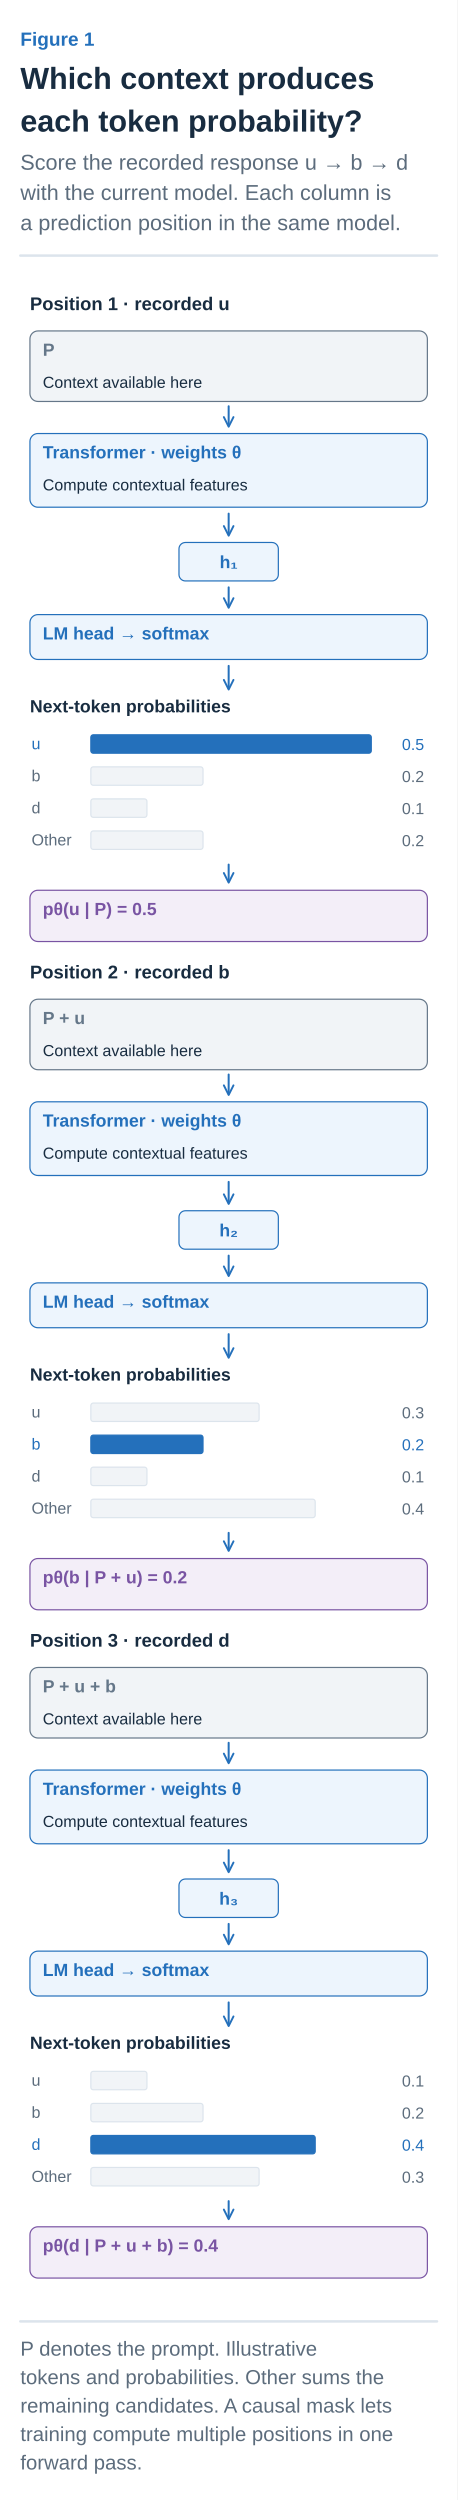
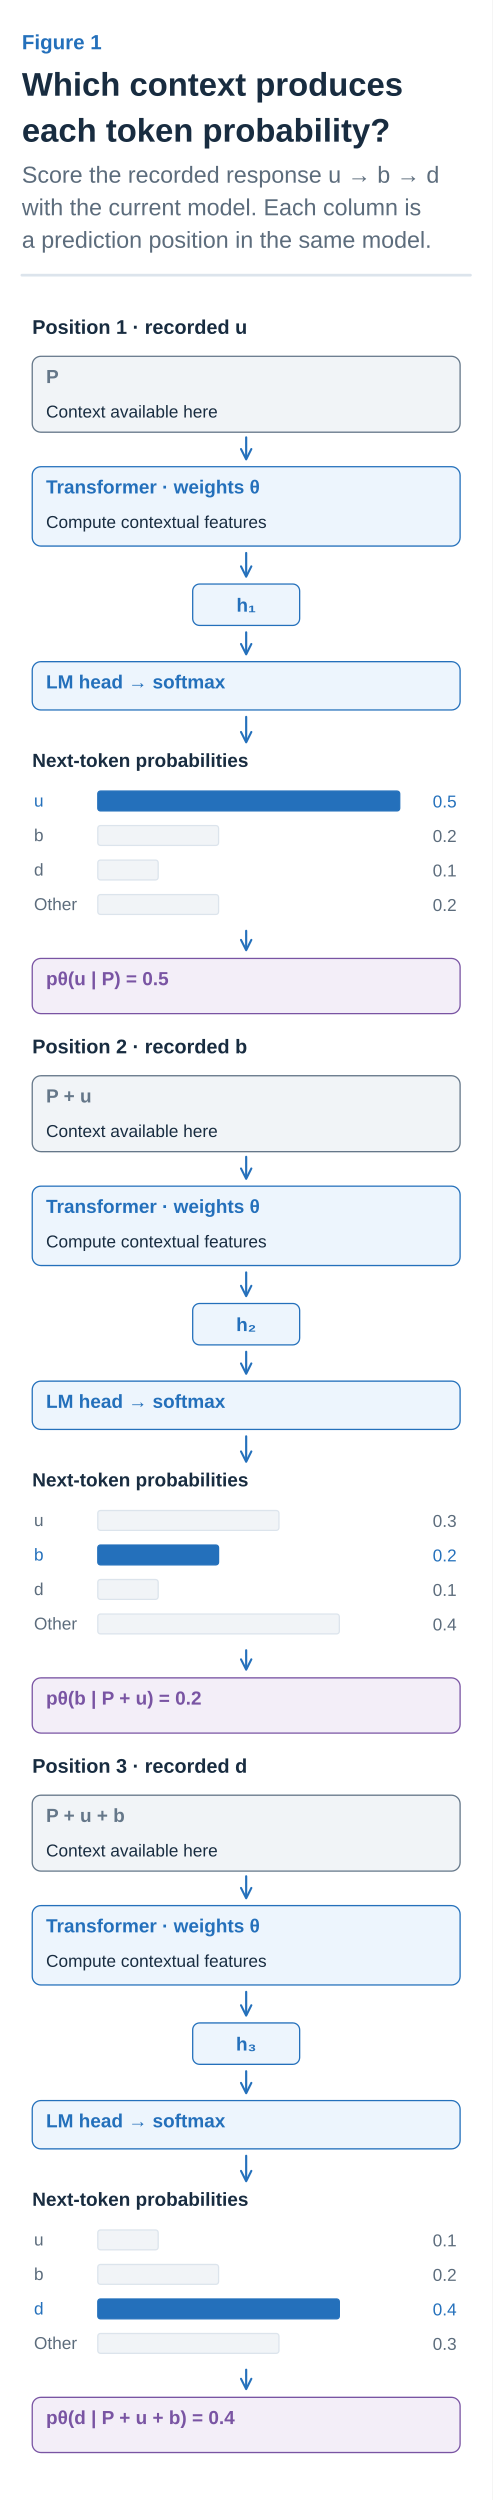
- <svg xmlns="http://www.w3.org/2000/svg" width="360" height="1968" viewBox="0 0 360 1968" role="img" aria-labelledby="title desc">
+ <svg xmlns="http://www.w3.org/2000/svg" width="360" height="1828" viewBox="0 0 360 1828" role="img" aria-labelledby="title desc">
  <defs>
    <marker id="arrow-ink" viewBox="0 0 10 10" refX="8" refY="5" markerWidth="6" markerHeight="6" orient="auto">
      <path d="M1 1 L9 5 L1 9" fill="none" stroke="#182C40" stroke-width="1.6" />
    </marker>
    <marker id="arrow-muted" viewBox="0 0 10 10" refX="8" refY="5" markerWidth="6" markerHeight="6" orient="auto">
      <path d="M1 1 L9 5 L1 9" fill="none" stroke="#5C6C7C" stroke-width="1.6" />
    </marker>
    <marker id="arrow-line" viewBox="0 0 10 10" refX="8" refY="5" markerWidth="6" markerHeight="6" orient="auto">
      <path d="M1 1 L9 5 L1 9" fill="none" stroke="#DCE4EC" stroke-width="1.6" />
    </marker>
    <marker id="arrow-paper" viewBox="0 0 10 10" refX="8" refY="5" markerWidth="6" markerHeight="6" orient="auto">
      <path d="M1 1 L9 5 L1 9" fill="none" stroke="#FFFFFF" stroke-width="1.6" />
    </marker>
    <marker id="arrow-blue" viewBox="0 0 10 10" refX="8" refY="5" markerWidth="6" markerHeight="6" orient="auto">
      <path d="M1 1 L9 5 L1 9" fill="none" stroke="#2470BB" stroke-width="1.6" />
    </marker>
    <marker id="arrow-teal" viewBox="0 0 10 10" refX="8" refY="5" markerWidth="6" markerHeight="6" orient="auto">
      <path d="M1 1 L9 5 L1 9" fill="none" stroke="#287D78" stroke-width="1.6" />
    </marker>
    <marker id="arrow-orange" viewBox="0 0 10 10" refX="8" refY="5" markerWidth="6" markerHeight="6" orient="auto">
      <path d="M1 1 L9 5 L1 9" fill="none" stroke="#B55B22" stroke-width="1.6" />
    </marker>
    <marker id="arrow-purple" viewBox="0 0 10 10" refX="8" refY="5" markerWidth="6" markerHeight="6" orient="auto">
      <path d="M1 1 L9 5 L1 9" fill="none" stroke="#7954A3" stroke-width="1.6" />
    </marker>
    <marker id="arrow-gray" viewBox="0 0 10 10" refX="8" refY="5" markerWidth="6" markerHeight="6" orient="auto">
      <path d="M1 1 L9 5 L1 9" fill="none" stroke="#657789" stroke-width="1.6" />
    </marker>
    <marker id="arrow-red" viewBox="0 0 10 10" refX="8" refY="5" markerWidth="6" markerHeight="6" orient="auto">
      <path d="M1 1 L9 5 L1 9" fill="none" stroke="#B34242" stroke-width="1.6" />
    </marker>
    <marker id="arrow-indigo" viewBox="0 0 10 10" refX="8" refY="5" markerWidth="6" markerHeight="6" orient="auto">
      <path d="M1 1 L9 5 L1 9" fill="none" stroke="#4C60A8" stroke-width="1.6" />
    </marker>
    <marker id="arrow-slate" viewBox="0 0 10 10" refX="8" refY="5" markerWidth="6" markerHeight="6" orient="auto">
      <path d="M1 1 L9 5 L1 9" fill="none" stroke="#8191A0" stroke-width="1.6" />
    </marker>
    <marker id="arrow-surface" viewBox="0 0 10 10" refX="8" refY="5" markerWidth="6" markerHeight="6" orient="auto">
      <path d="M1 1 L9 5 L1 9" fill="none" stroke="#F8FAFC" stroke-width="1.6" />
    </marker>
  </defs>
  <style>text{font-family:Arial,"Apple SD Gothic Neo","Noto Sans KR",sans-serif}text[font-family]{font-family:Menlo,Consolas,monospace}path{stroke-linecap:round;stroke-linejoin:round}</style>
  <rect width="100%" height="100%" fill="white" />
  <text x="16" y="36" fill="#2470BB" font-size="15" font-weight="600" text-anchor="start" data-max-width="328">Figure 1</text>
  <text x="16" y="70" fill="#182C40" font-size="24" font-weight="700" text-anchor="start" data-max-width="328">Which context produces</text>
  <text x="16" y="103.6" fill="#182C40" font-size="24" font-weight="700" text-anchor="start" data-max-width="328">each token probability?</text>
  <text x="16" y="133.6" fill="#5C6C7C" font-size="17" font-weight="400" text-anchor="start" data-max-width="328">Score the recorded response u → b → d</text>
  <text x="16" y="157.4" fill="#5C6C7C" font-size="17" font-weight="400" text-anchor="start" data-max-width="328">with the current model. Each column is</text>
  <text x="16" y="181.2" fill="#5C6C7C" font-size="17" font-weight="400" text-anchor="start" data-max-width="328">a prediction position in the same model.</text>
  <path d="M16,201.2 H344" stroke="#DCE4EC" stroke-width="2" />
  <g transform="translate(16 225.2) scale(0.6307692)" data-panel="1">
    <text x="12" y="30" fill="#182C40" font-size="23" font-weight="600" text-anchor="start" data-max-width="496">Position 1 · recorded u</text>
    <g data-container="true">
      <rect x="12" y="56" width="496" height="88" rx="10" fill="#F1F4F7" stroke="#657789" stroke-width="1.5" />
      <text x="28" y="87" fill="#657789" font-size="22" font-weight="600" text-anchor="start" data-max-width="464">P</text>
      <text x="28" y="127" fill="#182C40" font-size="20" font-weight="400" text-anchor="start" data-max-width="464">Context available here</text>
    </g>
    <path d="M260 150 L260 174" stroke="#2470BB" stroke-width="2.5" fill="none" marker-end="url(#arrow-blue)" />
    <g data-container="true">
      <rect x="12" y="184" width="496" height="92" rx="10" fill="#EDF5FD" stroke="#2470BB" stroke-width="1.5" />
      <text x="28" y="215" fill="#2470BB" font-size="22" font-weight="600" text-anchor="start" data-max-width="464">Transformer · weights θ</text>
      <text x="28" y="255" fill="#182C40" font-size="20" font-weight="400" text-anchor="start" data-max-width="464">Compute contextual features</text>
    </g>
    <path d="M260 284 L260 310" stroke="#2470BB" stroke-width="2.5" fill="none" marker-end="url(#arrow-blue)" />
    <rect x="198" y="320" width="124" height="48" rx="8" fill="#EDF5FD" stroke="#2470BB" stroke-width="1.5" />
    <text x="260" y="352" fill="#2470BB" font-size="22" font-weight="600" text-anchor="middle" data-max-width="112">h₁</text>
    <path d="M260 376 L260 400" stroke="#2470BB" stroke-width="2.5" fill="none" marker-end="url(#arrow-blue)" />
    <g data-container="true">
      <rect x="12" y="410" width="496" height="56" rx="10" fill="#EDF5FD" stroke="#2470BB" stroke-width="1.5" />
      <text x="28" y="441" fill="#2470BB" font-size="22" font-weight="600" text-anchor="start" data-max-width="464">LM head → softmax</text>
    </g>
    <path d="M260 474 L260 502" stroke="#2470BB" stroke-width="2.5" fill="none" marker-end="url(#arrow-blue)" />
    <text x="12" y="532" fill="#182C40" font-size="22" font-weight="600" text-anchor="start" data-max-width="496">Next-token probabilities</text>
    <text x="14" y="578" fill="#2470BB" font-size="20" font-weight="400" text-anchor="start" data-max-width="64">u</text>
    <rect x="88" y="560" width="350" height="23" rx="3" fill="#2470BB" stroke="#2470BB" stroke-width="1.5" />
    <text x="504" y="579" fill="#2470BB" font-size="20" font-weight="400" text-anchor="end" data-max-width="54">0.5</text>
    <text x="14" y="618" fill="#5C6C7C" font-size="20" font-weight="400" text-anchor="start" data-max-width="64">b</text>
    <rect x="88" y="600" width="140" height="23" rx="3" fill="#F1F4F7" stroke="#DCE4EC" stroke-width="1.5" />
    <text x="504" y="619" fill="#5C6C7C" font-size="20" font-weight="400" text-anchor="end" data-max-width="54">0.2</text>
    <text x="14" y="658" fill="#5C6C7C" font-size="20" font-weight="400" text-anchor="start" data-max-width="64">d</text>
    <rect x="88" y="640" width="70" height="23" rx="3" fill="#F1F4F7" stroke="#DCE4EC" stroke-width="1.5" />
    <text x="504" y="659" fill="#5C6C7C" font-size="20" font-weight="400" text-anchor="end" data-max-width="54">0.1</text>
    <text x="14" y="698" fill="#5C6C7C" font-size="20" font-weight="400" text-anchor="start" data-max-width="64">Other</text>
    <rect x="88" y="680" width="140" height="23" rx="3" fill="#F1F4F7" stroke="#DCE4EC" stroke-width="1.5" />
    <text x="504" y="699" fill="#5C6C7C" font-size="20" font-weight="400" text-anchor="end" data-max-width="54">0.2</text>
    <path d="M260 722 L260 743" stroke="#2470BB" stroke-width="2.5" fill="none" marker-end="url(#arrow-blue)" />
    <g data-container="true">
      <rect x="12" y="754" width="496" height="64" rx="10" fill="#F3EEF8" stroke="#7954A3" stroke-width="1.5" />
      <text x="28" y="785" fill="#7954A3" font-size="22" font-weight="600" text-anchor="start" data-max-width="464">pθ(u | P) = 0.5</text>
    </g>
    <text x="12" y="864" fill="#182C40" font-size="23" font-weight="600" text-anchor="start" data-max-width="496">Position 2 · recorded b</text>
    <g data-container="true">
      <rect x="12" y="890" width="496" height="88" rx="10" fill="#F1F4F7" stroke="#657789" stroke-width="1.5" />
      <text x="28" y="921" fill="#657789" font-size="22" font-weight="600" text-anchor="start" data-max-width="464">P + u</text>
      <text x="28" y="961" fill="#182C40" font-size="20" font-weight="400" text-anchor="start" data-max-width="464">Context available here</text>
    </g>
    <path d="M260 984 L260 1008" stroke="#2470BB" stroke-width="2.5" fill="none" marker-end="url(#arrow-blue)" />
    <g data-container="true">
      <rect x="12" y="1018" width="496" height="92" rx="10" fill="#EDF5FD" stroke="#2470BB" stroke-width="1.5" />
      <text x="28" y="1049" fill="#2470BB" font-size="22" font-weight="600" text-anchor="start" data-max-width="464">Transformer · weights θ</text>
      <text x="28" y="1089" fill="#182C40" font-size="20" font-weight="400" text-anchor="start" data-max-width="464">Compute contextual features</text>
    </g>
    <path d="M260 1118 L260 1144" stroke="#2470BB" stroke-width="2.5" fill="none" marker-end="url(#arrow-blue)" />
    <rect x="198" y="1154" width="124" height="48" rx="8" fill="#EDF5FD" stroke="#2470BB" stroke-width="1.5" />
    <text x="260" y="1186" fill="#2470BB" font-size="22" font-weight="600" text-anchor="middle" data-max-width="112">h₂</text>
    <path d="M260 1210 L260 1234" stroke="#2470BB" stroke-width="2.5" fill="none" marker-end="url(#arrow-blue)" />
    <g data-container="true">
      <rect x="12" y="1244" width="496" height="56" rx="10" fill="#EDF5FD" stroke="#2470BB" stroke-width="1.5" />
      <text x="28" y="1275" fill="#2470BB" font-size="22" font-weight="600" text-anchor="start" data-max-width="464">LM head → softmax</text>
    </g>
    <path d="M260 1308 L260 1336" stroke="#2470BB" stroke-width="2.5" fill="none" marker-end="url(#arrow-blue)" />
    <text x="12" y="1366" fill="#182C40" font-size="22" font-weight="600" text-anchor="start" data-max-width="496">Next-token probabilities</text>
    <text x="14" y="1412" fill="#5C6C7C" font-size="20" font-weight="400" text-anchor="start" data-max-width="64">u</text>
    <rect x="88" y="1394" width="210" height="23" rx="3" fill="#F1F4F7" stroke="#DCE4EC" stroke-width="1.5" />
    <text x="504" y="1413" fill="#5C6C7C" font-size="20" font-weight="400" text-anchor="end" data-max-width="54">0.3</text>
    <text x="14" y="1452" fill="#2470BB" font-size="20" font-weight="400" text-anchor="start" data-max-width="64">b</text>
    <rect x="88" y="1434" width="140" height="23" rx="3" fill="#2470BB" stroke="#2470BB" stroke-width="1.5" />
    <text x="504" y="1453" fill="#2470BB" font-size="20" font-weight="400" text-anchor="end" data-max-width="54">0.2</text>
    <text x="14" y="1492" fill="#5C6C7C" font-size="20" font-weight="400" text-anchor="start" data-max-width="64">d</text>
    <rect x="88" y="1474" width="70" height="23" rx="3" fill="#F1F4F7" stroke="#DCE4EC" stroke-width="1.5" />
    <text x="504" y="1493" fill="#5C6C7C" font-size="20" font-weight="400" text-anchor="end" data-max-width="54">0.1</text>
    <text x="14" y="1532" fill="#5C6C7C" font-size="20" font-weight="400" text-anchor="start" data-max-width="64">Other</text>
    <rect x="88" y="1514" width="280" height="23" rx="3" fill="#F1F4F7" stroke="#DCE4EC" stroke-width="1.5" />
    <text x="504" y="1533" fill="#5C6C7C" font-size="20" font-weight="400" text-anchor="end" data-max-width="54">0.4</text>
    <path d="M260 1556 L260 1577" stroke="#2470BB" stroke-width="2.5" fill="none" marker-end="url(#arrow-blue)" />
    <g data-container="true">
      <rect x="12" y="1588" width="496" height="64" rx="10" fill="#F3EEF8" stroke="#7954A3" stroke-width="1.5" />
      <text x="28" y="1619" fill="#7954A3" font-size="22" font-weight="600" text-anchor="start" data-max-width="464">pθ(b | P + u) = 0.2</text>
    </g>
    <text x="12" y="1698" fill="#182C40" font-size="23" font-weight="600" text-anchor="start" data-max-width="496">Position 3 · recorded d</text>
    <g data-container="true">
      <rect x="12" y="1724" width="496" height="88" rx="10" fill="#F1F4F7" stroke="#657789" stroke-width="1.5" />
      <text x="28" y="1755" fill="#657789" font-size="22" font-weight="600" text-anchor="start" data-max-width="464">P + u + b</text>
      <text x="28" y="1795" fill="#182C40" font-size="20" font-weight="400" text-anchor="start" data-max-width="464">Context available here</text>
    </g>
    <path d="M260 1818 L260 1842" stroke="#2470BB" stroke-width="2.5" fill="none" marker-end="url(#arrow-blue)" />
    <g data-container="true">
      <rect x="12" y="1852" width="496" height="92" rx="10" fill="#EDF5FD" stroke="#2470BB" stroke-width="1.5" />
      <text x="28" y="1883" fill="#2470BB" font-size="22" font-weight="600" text-anchor="start" data-max-width="464">Transformer · weights θ</text>
      <text x="28" y="1923" fill="#182C40" font-size="20" font-weight="400" text-anchor="start" data-max-width="464">Compute contextual features</text>
    </g>
    <path d="M260 1952 L260 1978" stroke="#2470BB" stroke-width="2.5" fill="none" marker-end="url(#arrow-blue)" />
    <rect x="198" y="1988" width="124" height="48" rx="8" fill="#EDF5FD" stroke="#2470BB" stroke-width="1.5" />
    <text x="260" y="2020" fill="#2470BB" font-size="22" font-weight="600" text-anchor="middle" data-max-width="112">h₃</text>
    <path d="M260 2044 L260 2068" stroke="#2470BB" stroke-width="2.5" fill="none" marker-end="url(#arrow-blue)" />
    <g data-container="true">
      <rect x="12" y="2078" width="496" height="56" rx="10" fill="#EDF5FD" stroke="#2470BB" stroke-width="1.5" />
      <text x="28" y="2109" fill="#2470BB" font-size="22" font-weight="600" text-anchor="start" data-max-width="464">LM head → softmax</text>
    </g>
    <path d="M260 2142 L260 2170" stroke="#2470BB" stroke-width="2.5" fill="none" marker-end="url(#arrow-blue)" />
    <text x="12" y="2200" fill="#182C40" font-size="22" font-weight="600" text-anchor="start" data-max-width="496">Next-token probabilities</text>
    <text x="14" y="2246" fill="#5C6C7C" font-size="20" font-weight="400" text-anchor="start" data-max-width="64">u</text>
    <rect x="88" y="2228" width="70" height="23" rx="3" fill="#F1F4F7" stroke="#DCE4EC" stroke-width="1.5" />
    <text x="504" y="2247" fill="#5C6C7C" font-size="20" font-weight="400" text-anchor="end" data-max-width="54">0.1</text>
    <text x="14" y="2286" fill="#5C6C7C" font-size="20" font-weight="400" text-anchor="start" data-max-width="64">b</text>
    <rect x="88" y="2268" width="140" height="23" rx="3" fill="#F1F4F7" stroke="#DCE4EC" stroke-width="1.5" />
    <text x="504" y="2287" fill="#5C6C7C" font-size="20" font-weight="400" text-anchor="end" data-max-width="54">0.2</text>
    <text x="14" y="2326" fill="#2470BB" font-size="20" font-weight="400" text-anchor="start" data-max-width="64">d</text>
    <rect x="88" y="2308" width="280" height="23" rx="3" fill="#2470BB" stroke="#2470BB" stroke-width="1.5" />
    <text x="504" y="2327" fill="#2470BB" font-size="20" font-weight="400" text-anchor="end" data-max-width="54">0.4</text>
    <text x="14" y="2366" fill="#5C6C7C" font-size="20" font-weight="400" text-anchor="start" data-max-width="64">Other</text>
    <rect x="88" y="2348" width="210" height="23" rx="3" fill="#F1F4F7" stroke="#DCE4EC" stroke-width="1.5" />
    <text x="504" y="2367" fill="#5C6C7C" font-size="20" font-weight="400" text-anchor="end" data-max-width="54">0.3</text>
    <path d="M260 2390 L260 2411" stroke="#2470BB" stroke-width="2.5" fill="none" marker-end="url(#arrow-blue)" />
    <g data-container="true">
      <rect x="12" y="2422" width="496" height="64" rx="10" fill="#F3EEF8" stroke="#7954A3" stroke-width="1.5" />
      <text x="28" y="2453" fill="#7954A3" font-size="22" font-weight="600" text-anchor="start" data-max-width="464">pθ(d | P + u + b) = 0.4</text>
    </g>
  </g>
-   <path d="M16,1827.385 H344" stroke="#DCE4EC" stroke-width="2" />
-   <text x="16" y="1854.385" fill="#5C6C7C" font-size="16" font-weight="400" text-anchor="start" data-max-width="328">P denotes the prompt. Illustrative</text>
-   <text x="16" y="1876.785" fill="#5C6C7C" font-size="16" font-weight="400" text-anchor="start" data-max-width="328">tokens and probabilities. Other sums the</text>
-   <text x="16" y="1899.185" fill="#5C6C7C" font-size="16" font-weight="400" text-anchor="start" data-max-width="328">remaining candidates. A causal mask lets</text>
-   <text x="16" y="1921.585" fill="#5C6C7C" font-size="16" font-weight="400" text-anchor="start" data-max-width="328">training compute multiple positions in one</text>
-   <text x="16" y="1943.985" fill="#5C6C7C" font-size="16" font-weight="400" text-anchor="start" data-max-width="328">forward pass.</text>
</svg>
